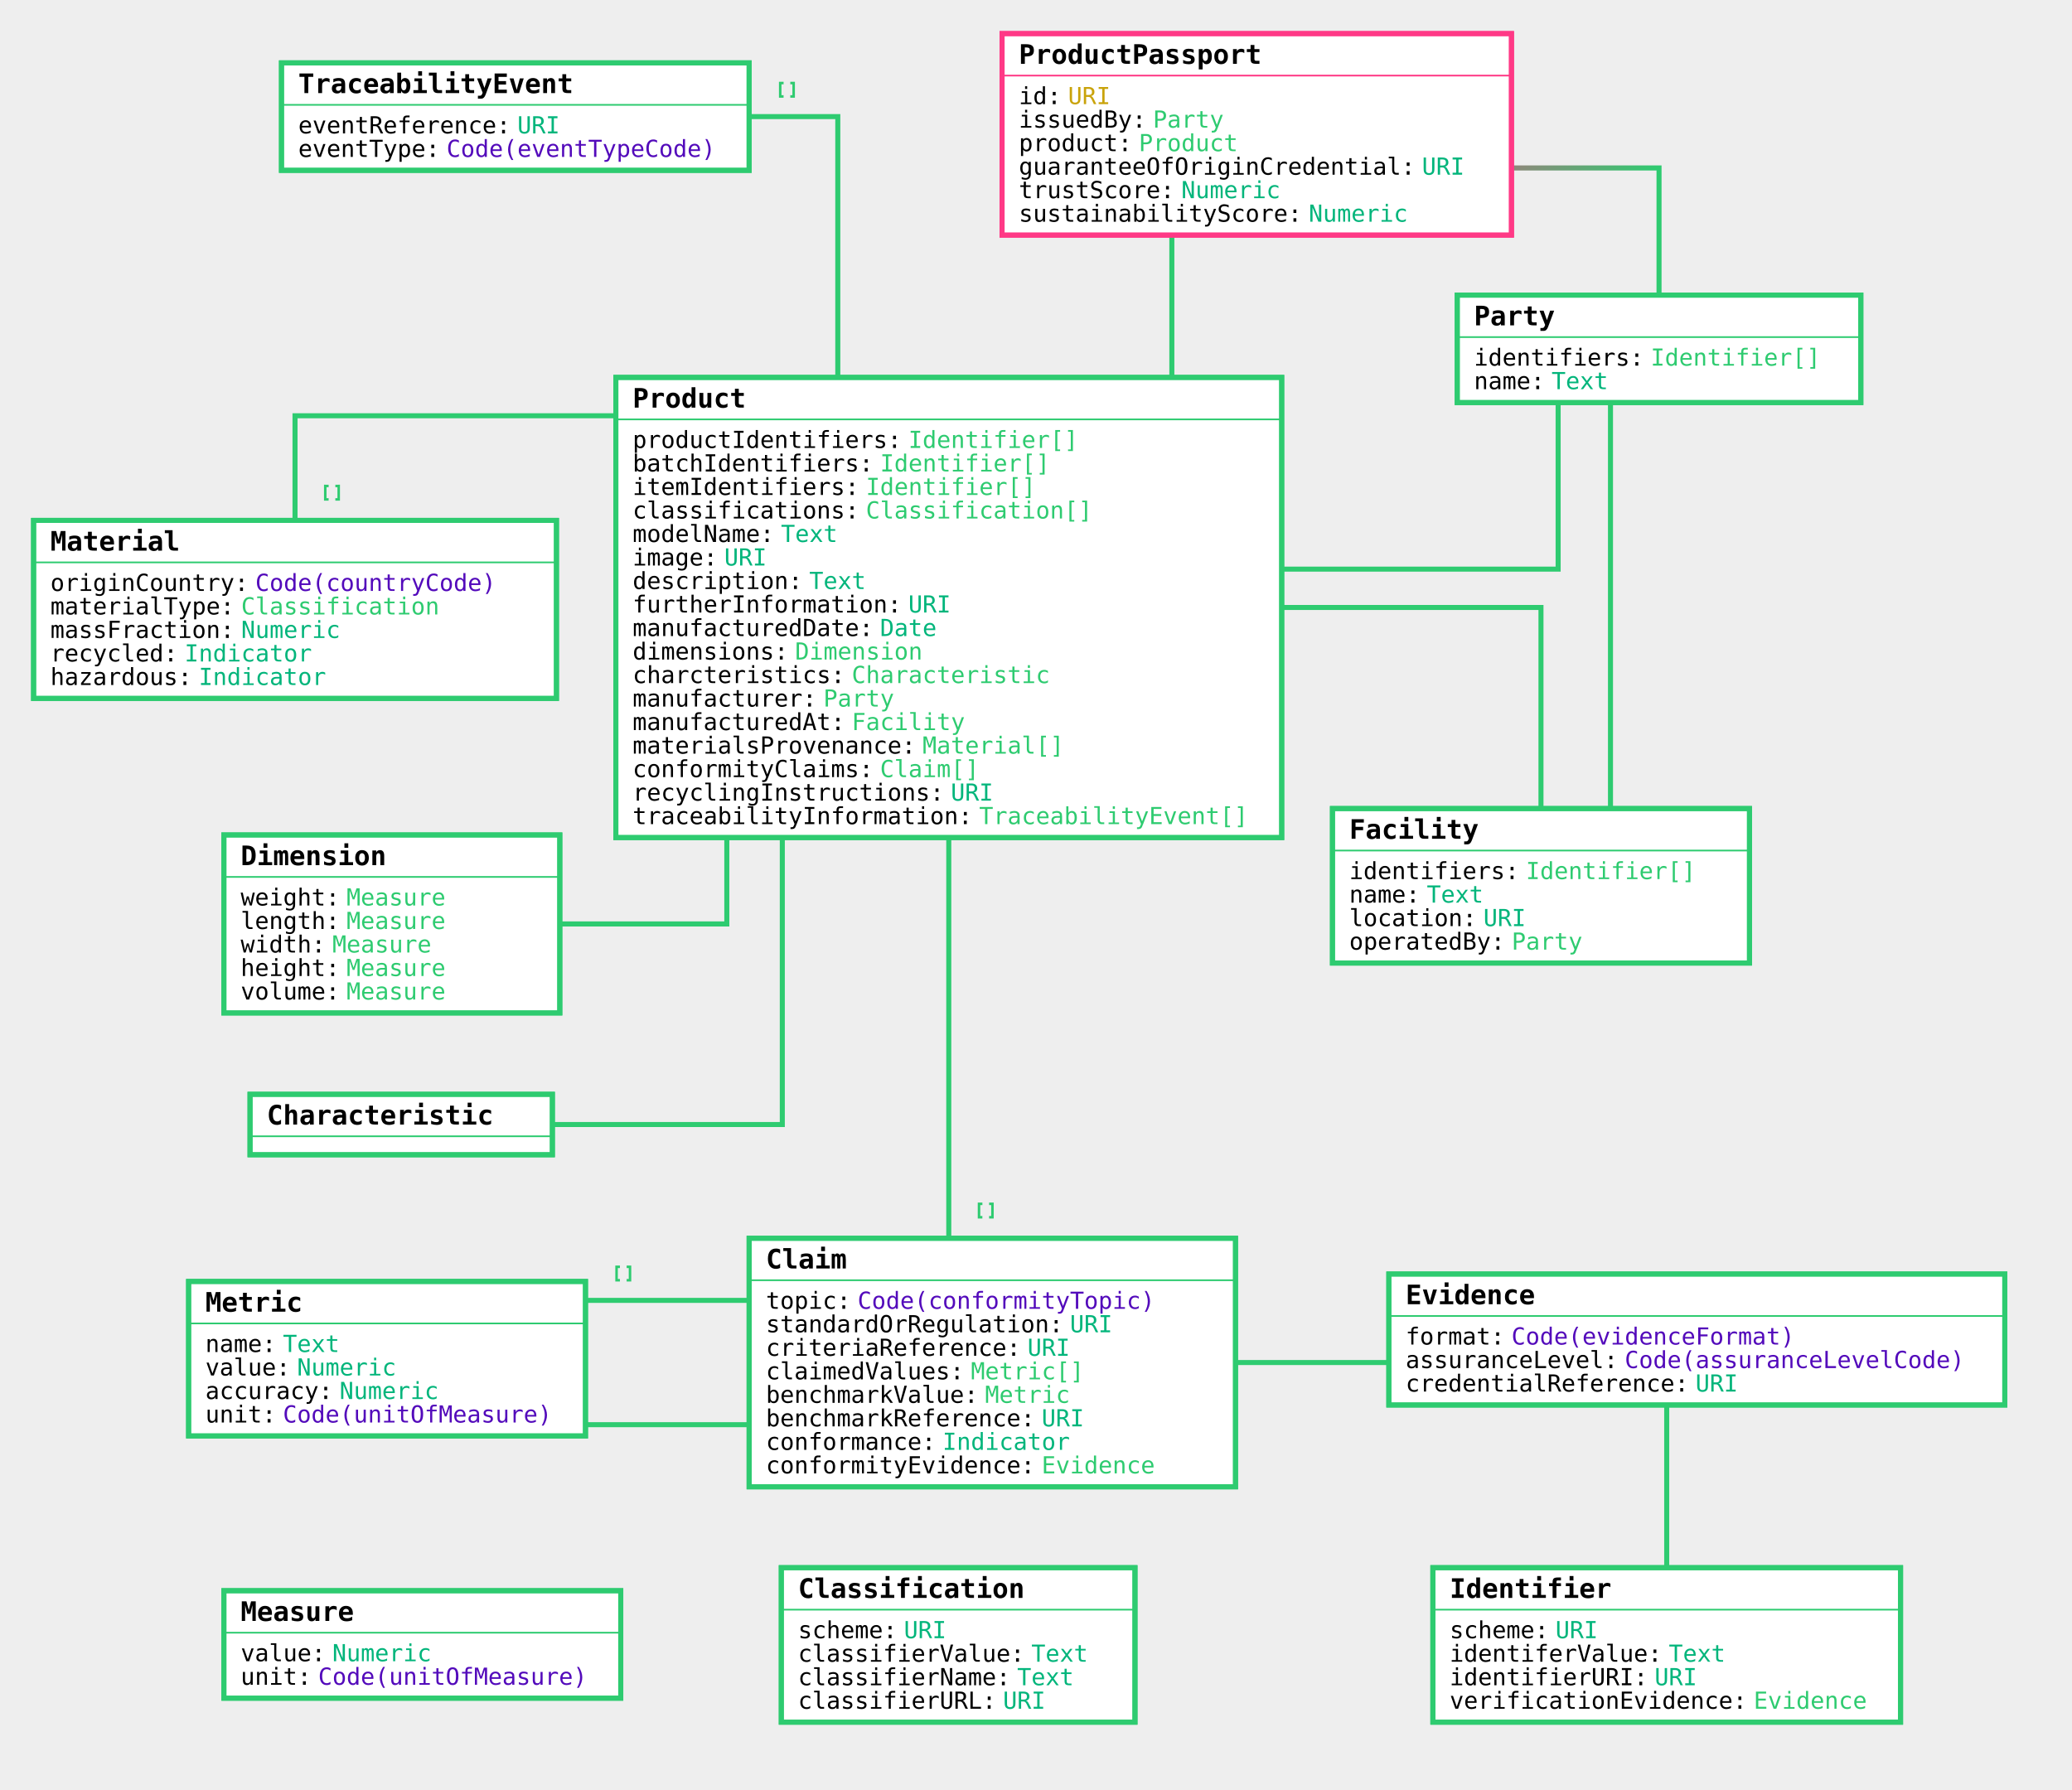
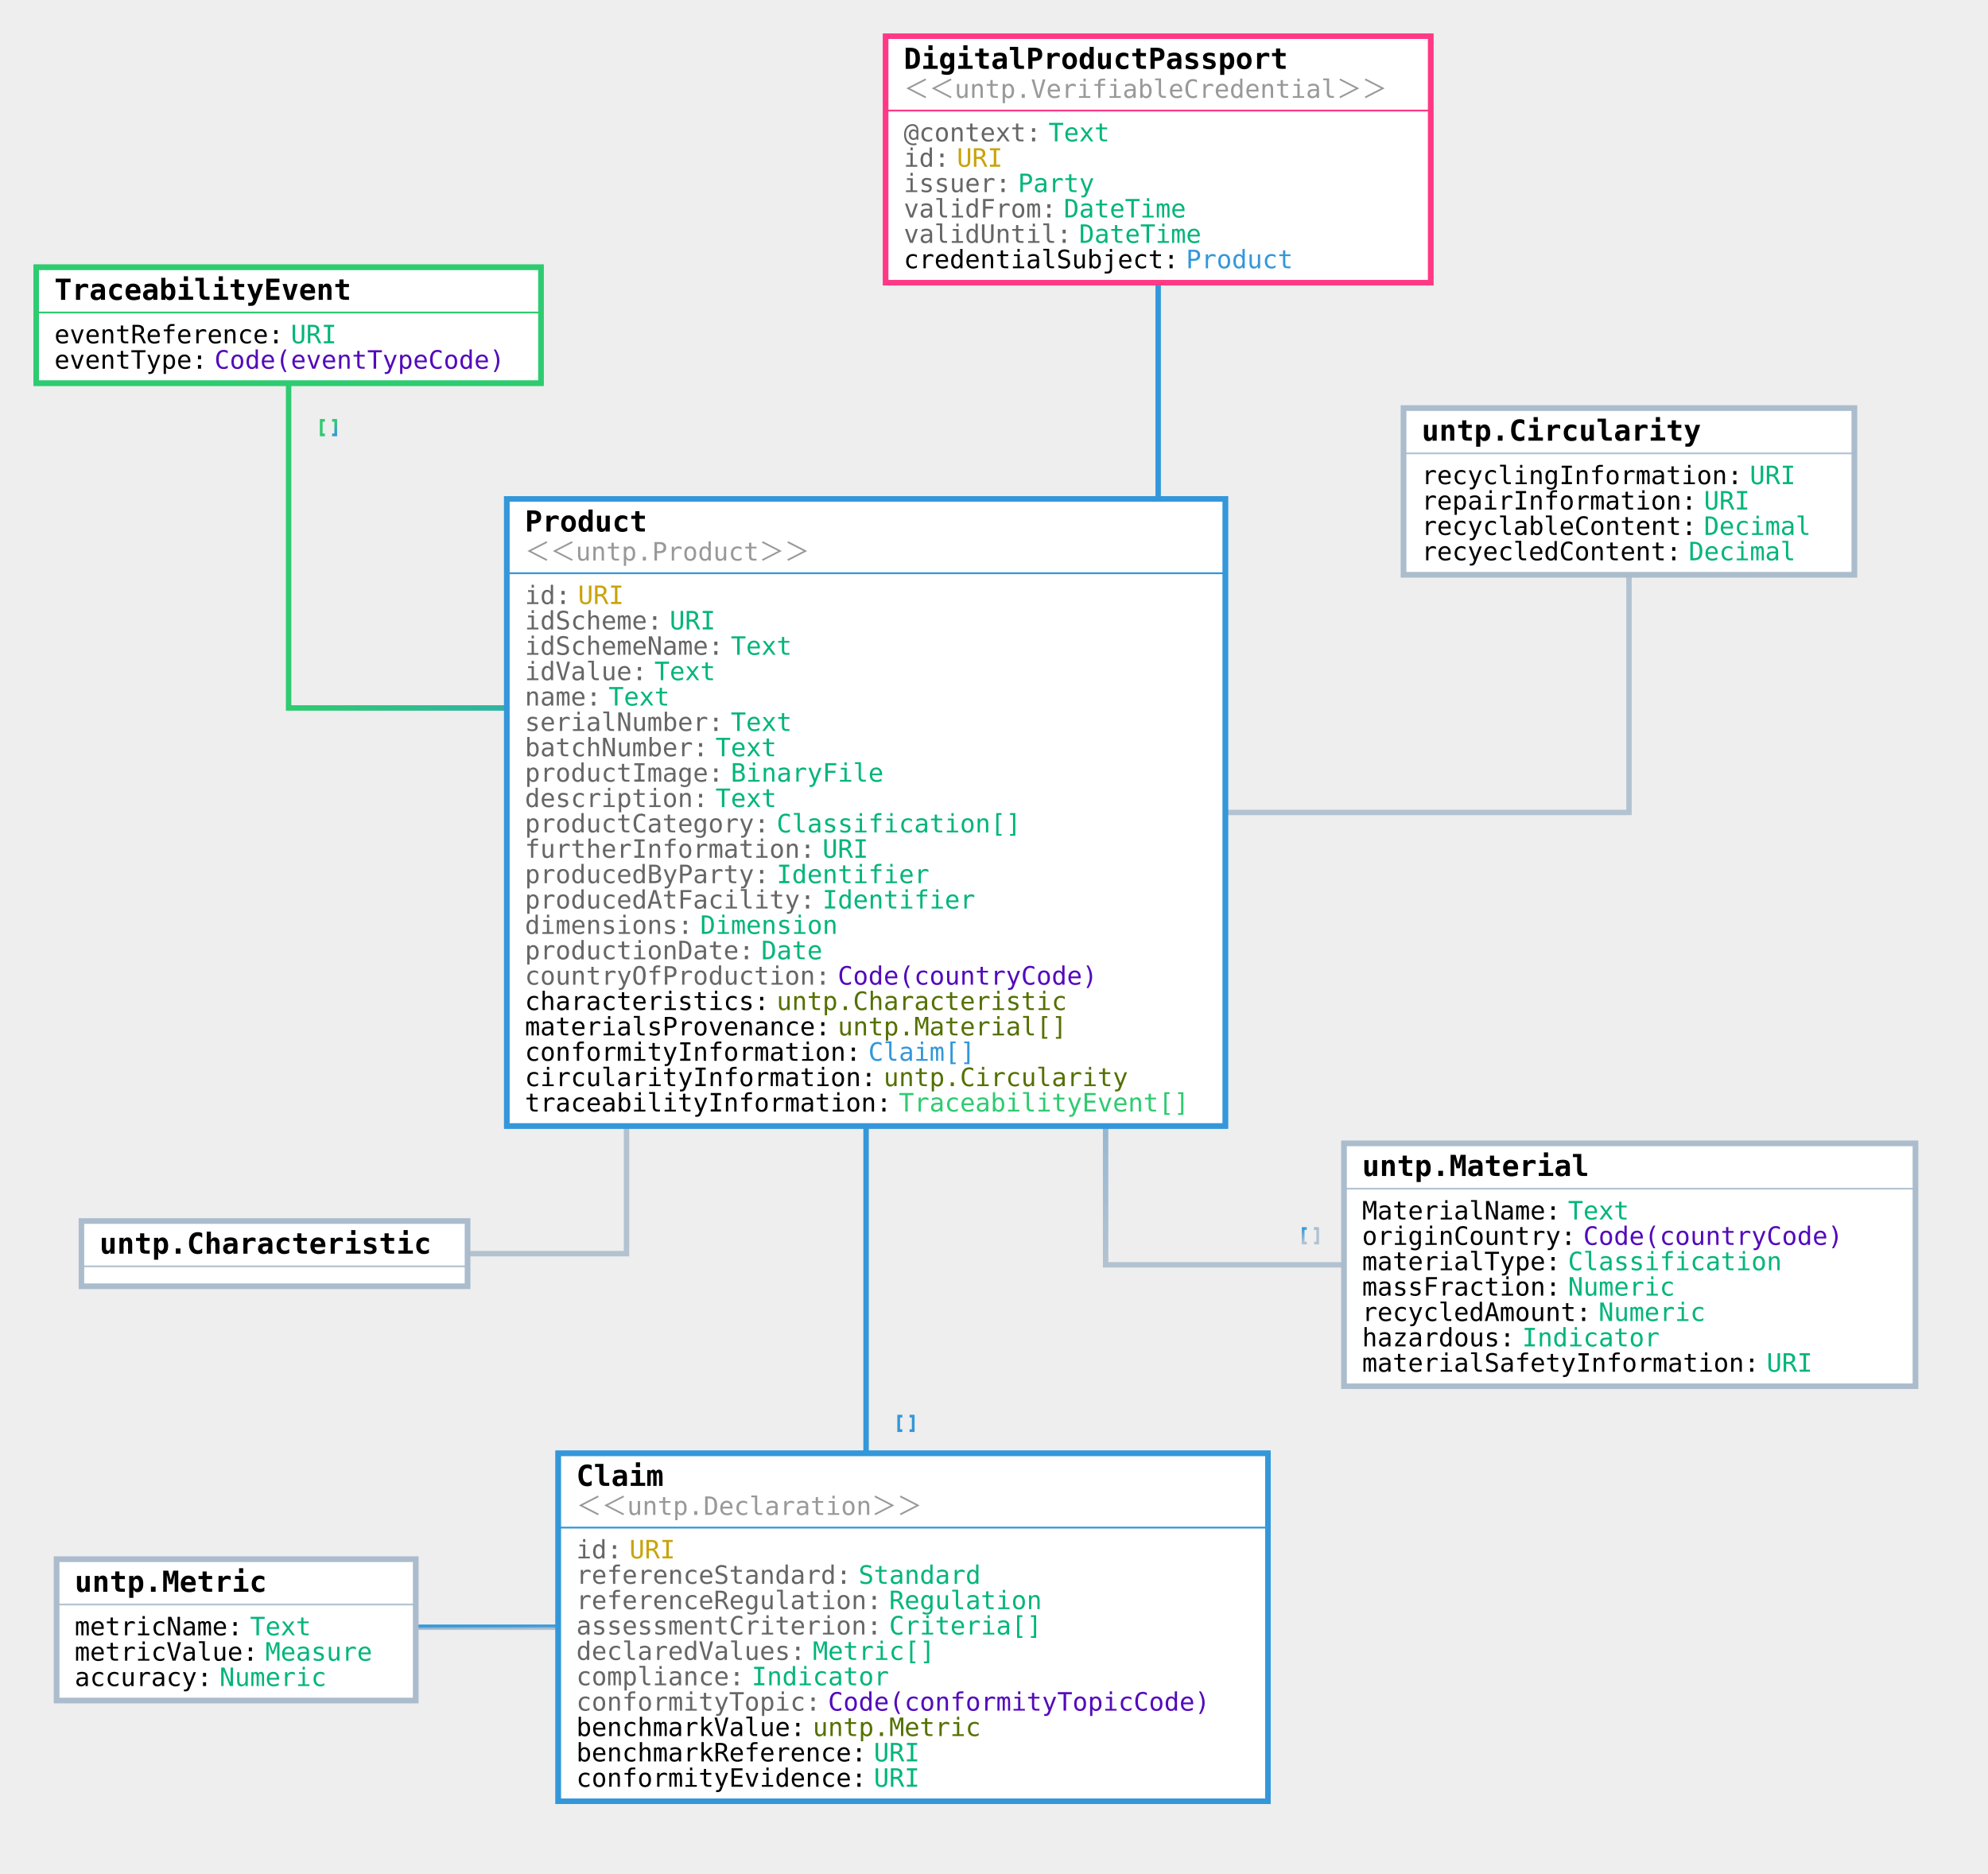
- <svg xmlns="http://www.w3.org/2000/svg" viewBox="16.713 -47.143 1233.577 1065.429">
+ <svg xmlns="http://www.w3.org/2000/svg" viewBox="-130.286 -88 1096.719 1033.857">
  <rect width="1000%" height="1000%" x="-500%" y="-500%" fill="#EEEEEE" />
-   <path fill="none" stroke="#EEEEEE" stroke-width="8" d="M815.487 52.867l-.01-.01h188.95v123.714" />
+   <path fill="none" stroke="#EEEEEE" stroke-width="8" d="M215.365 244.962l-.01-.01v358.762H21.143" />
  <defs>
    <linearGradient id="a" x1="0%" x2="50%" y1="0%" y2="50%">
+       <stop offset="0%" stop-color="#3397DA" />
+       <stop offset="100%" stop-color="#aabbccdd" />
+     </linearGradient>
+   </defs>
+   <path fill="none" stroke="url(#a)" stroke-width="3" d="M215.365 244.962l-.01-.01v358.762H21.143" />
+   <path fill="none" stroke="#EEEEEE" stroke-width="8" d="M479.655 302.629l-.01-.01v307.238h289.143" />
+   <defs>
+     <linearGradient id="b" x1="0%" x2="50%" y1="0%" y2="50%">
+       <stop offset="0%" stop-color="#3397DA" />
+       <stop offset="100%" stop-color="#aabbccdd" />
+     </linearGradient>
+   </defs>
+   <path fill="none" stroke="url(#b)" stroke-width="3" d="M479.655 302.629l-.01-.01v307.238h289.143" />
+   <path fill="none" stroke="url(#b)" stroke-width="1.5" d="M590.653 589.867l-2.01-.01v8h2M594.653 589.867l1.99-.01v8h-2" />
+   <path fill="none" stroke="#EEEEEE" stroke-width="8" d="M413.582 360.296l-.01-.01H768.36V183.143" />
+   <defs>
+     <linearGradient id="c" x1="0%" x2="50%" y1="0%" y2="50%">
+       <stop offset="0%" stop-color="#3397DA" />
+       <stop offset="100%" stop-color="#aabbccdd" />
+     </linearGradient>
+   </defs>
+   <path fill="none" stroke="url(#c)" stroke-width="3" d="M413.582 360.296l-.01-.01H768.36V183.143" />
+   <path fill="none" stroke="#EEEEEE" stroke-width="8" d="M373.438 809.867l-.01-.01H0v1.429" />
+   <defs>
+     <linearGradient id="d" x1="0%" x2="50%" y1="0%" y2="50%">
+       <stop offset="0%" stop-color="#3397DA" />
+       <stop offset="100%" stop-color="#aabbccdd" />
+     </linearGradient>
+   </defs>
+   <path fill="none" stroke="url(#d)" stroke-width="3" d="M373.438 809.867l-.01-.01H0v1.429" />
+   <path fill="none" stroke="#EEEEEE" stroke-width="8" d="M508.655.01l-.01-.01v360.286H347.5" />
+   <defs>
+     <linearGradient id="e" x1="0%" x2="50%" y1="0%" y2="50%">
      <stop offset="0%" stop-color="#FF3986" />
+       <stop offset="100%" stop-color="#3397DA" />
+     </linearGradient>
+   </defs>
+   <path fill="none" stroke="url(#e)" stroke-width="3" d="M508.655.01l-.01-.01v360.286H347.5" />
+   <path fill="none" stroke="#EEEEEE" stroke-width="8" d="M347.51 417.962l-.01-.01v391.905h25.928" />
+   <defs>
+     <linearGradient id="f" x1="0%" x2="50%" y1="0%" y2="50%">
+       <stop offset="0%" stop-color="#3397DA" />
+       <stop offset="100%" stop-color="#3397DA" />
+     </linearGradient>
+   </defs>
+   <path fill="none" stroke="url(#f)" stroke-width="3" d="M347.51 417.962l-.01-.01v391.905h25.928" />
+   <path fill="none" stroke="url(#f)" stroke-width="1.5" d="M367.51 693.367l-2.01-.01v8h2M371.51 693.367l1.99-.01v8h-2" />
+   <path fill="none" stroke="#EEEEEE" stroke-width="8" d="M281.438 302.629l-.01-.01H28.93V91.429" />
+   <defs>
+     <linearGradient id="g" x1="100%" x2="50%" y1="100%" y2="50%">
+       <stop offset="0%" stop-color="#3397DA" />
      <stop offset="100%" stop-color="#2ECB70" />
    </linearGradient>
  </defs>
-   <path fill="none" stroke="url(#a)" stroke-width="3" d="M815.487 52.867l-.01-.01h188.95v123.714" />
-   <path fill="none" stroke="#EEEEEE" stroke-width="8" d="M714.39 12.867l-.01-.01v301.714H581.573" />
-   <defs>
-     <linearGradient id="b" x1="0%" x2="50%" y1="0%" y2="50%">
-       <stop offset="0%" stop-color="#FF3986" />
-       <stop offset="100%" stop-color="#2ECB70" />
-     </linearGradient>
-   </defs>
-   <path fill="none" stroke="url(#b)" stroke-width="3" d="M714.39 12.867l-.01-.01v301.714H581.573" />
-   <path fill="none" stroke="#EEEEEE" stroke-width="8" d="M975.533 495.629l-.01-.01V160.571h88.976" />
-   <defs>
-     <linearGradient id="c" x1="0%" x2="50%" y1="0%" y2="50%">
-       <stop offset="0%" stop-color="#2ECB70" />
-       <stop offset="100%" stop-color="#2ECB70" />
-     </linearGradient>
-   </defs>
-   <path fill="none" stroke="url(#c)" stroke-width="3" d="M975.533 495.629l-.01-.01V160.571h88.976" />
-   <path fill="none" stroke="#EEEEEE" stroke-width="8" d="M449.437 223.248l-.01-.01V503H250" />
-   <defs>
-     <linearGradient id="d" x1="0%" x2="50%" y1="0%" y2="50%">
-       <stop offset="0%" stop-color="#2ECB70" />
-       <stop offset="100%" stop-color="#2ECB70" />
-     </linearGradient>
-   </defs>
-   <path fill="none" stroke="url(#d)" stroke-width="3" d="M449.437 223.248l-.01-.01V503H250" />
-   <path fill="none" stroke="#EEEEEE" stroke-width="8" d="M482.473 246.081l-.01-.01V622.43h-226.89" />
-   <defs>
-     <linearGradient id="e" x1="0%" x2="50%" y1="0%" y2="50%">
-       <stop offset="0%" stop-color="#2ECB70" />
-       <stop offset="100%" stop-color="#2ECB70" />
-     </linearGradient>
-   </defs>
-   <path fill="none" stroke="url(#e)" stroke-width="3" d="M482.473 246.081l-.01-.01V622.43h-226.89" />
-   <path fill="none" stroke="#EEEEEE" stroke-width="8" d="M647.654 291.748l-.01-.01h296.71V144.571" />
-   <defs>
-     <linearGradient id="f" x1="0%" x2="50%" y1="0%" y2="50%">
-       <stop offset="0%" stop-color="#2ECB70" />
-       <stop offset="100%" stop-color="#2ECB70" />
-     </linearGradient>
-   </defs>
-   <path fill="none" stroke="url(#f)" stroke-width="3" d="M647.654 291.748l-.01-.01h296.71V144.571" />
-   <path fill="none" stroke="#EEEEEE" stroke-width="8" d="M614.618 314.581l-.01-.01h319.533v165.715" />
-   <defs>
-     <linearGradient id="g" x1="0%" x2="50%" y1="0%" y2="50%">
-       <stop offset="0%" stop-color="#2ECB70" />
-       <stop offset="100%" stop-color="#2ECB70" />
-     </linearGradient>
-   </defs>
-   <path fill="none" stroke="url(#g)" stroke-width="3" d="M614.618 314.581l-.01-.01h319.533v165.715" />
-   <path fill="none" stroke="#EEEEEE" stroke-width="8" d="M416.4 200.415l-.01-.01H192.359v115.31" />
-   <defs>
-     <linearGradient id="h" x1="0%" x2="50%" y1="0%" y2="50%">
-       <stop offset="0%" stop-color="#2ECB70" />
-       <stop offset="100%" stop-color="#2ECB70" />
-     </linearGradient>
-   </defs>
-   <path fill="none" stroke="url(#h)" stroke-width="3" d="M416.4 200.415l-.01-.01H192.359v115.31" />
-   <path fill="none" stroke="url(#h)" stroke-width="1.5" d="M212.368 242.224l-2.01-.01v8h2M216.368 242.224l1.99-.01v8h-2" />
-   <path fill="none" stroke="#EEEEEE" stroke-width="8" d="M581.582 337.415l-.01-.01v426.738H607.5" />
-   <defs>
-     <linearGradient id="i" x1="0%" x2="50%" y1="0%" y2="50%">
-       <stop offset="0%" stop-color="#2ECB70" />
-       <stop offset="100%" stop-color="#2ECB70" />
-     </linearGradient>
-   </defs>
-   <path fill="none" stroke="url(#i)" stroke-width="3" d="M581.582 337.415l-.01-.01v426.738H607.5" />
-   <path fill="none" stroke="url(#i)" stroke-width="1.5" d="M601.582 669.653l-2.01-.01v8h2M605.582 669.653l1.99-.01v8h-2" />
-   <path fill="none" stroke="#EEEEEE" stroke-width="8" d="M515.51 268.915l-.01-.01V22.285H323.501" />
-   <defs>
-     <linearGradient id="j" x1="100%" x2="50%" y1="100%" y2="50%">
-       <stop offset="0%" stop-color="#2ECB70" />
-       <stop offset="100%" stop-color="#2ECB70" />
-     </linearGradient>
-   </defs>
-   <path fill="none" stroke="url(#j)" stroke-width="3" d="M515.51 268.915l-.01-.01V22.285H323.501" />
-   <path fill="none" stroke="url(#j)" stroke-width="1.5" d="M483.228 2.296l-2.01-.01v8h2M487.228 2.296l1.99-.01v8h-2" />
-   <path fill="none" stroke="#EEEEEE" stroke-width="8" d="M535.116 727.153l-.01-.01H207.761v19.38" />
-   <defs>
-     <linearGradient id="k" x1="100%" x2="50%" y1="100%" y2="50%">
-       <stop offset="0%" stop-color="#2ECB70" />
-       <stop offset="100%" stop-color="#2ECB70" />
-     </linearGradient>
-   </defs>
-   <path fill="none" stroke="url(#k)" stroke-width="3" d="M535.116 727.153l-.01-.01H207.761v19.38" />
-   <path fill="none" stroke="url(#k)" stroke-width="1.5" d="M385.797 707.153l-2.01-.01v8h2M389.797 707.153l1.99-.01v8h-2" />
-   <path fill="none" stroke="#EEEEEE" stroke-width="8" d="M607.51 801.153l-.01-.01H286.524V777.19" />
-   <defs>
-     <linearGradient id="l" x1="100%" x2="50%" y1="100%" y2="50%">
-       <stop offset="0%" stop-color="#2ECB70" />
-       <stop offset="100%" stop-color="#2ECB70" />
-     </linearGradient>
-   </defs>
-   <path fill="none" stroke="url(#l)" stroke-width="3" d="M607.51 801.153l-.01-.01H286.524V777.19" />
-   <path fill="none" stroke="#EEEEEE" stroke-width="8" d="M679.904 764.153l-.01-.01h285.915v-26.714" />
-   <defs>
-     <linearGradient id="m" x1="0%" x2="50%" y1="0%" y2="50%">
-       <stop offset="0%" stop-color="#2ECB70" />
-       <stop offset="100%" stop-color="#2ECB70" />
-     </linearGradient>
-   </defs>
-   <path fill="none" stroke="url(#m)" stroke-width="3" d="M679.904 764.153l-.01-.01h285.915v-26.714" />
-   <path fill="none" stroke="#EEEEEE" stroke-width="8" d="M1009.008 932.296l-.01-.01V763.429h79.051" />
-   <defs>
-     <linearGradient id="n" x1="0%" x2="50%" y1="0%" y2="50%">
-       <stop offset="0%" stop-color="#2ECB70" />
-       <stop offset="100%" stop-color="#2ECB70" />
-     </linearGradient>
-   </defs>
-   <path fill="none" stroke="url(#n)" stroke-width="3" d="M1009.008 932.296l-.01-.01V763.429h79.051" />
-   <path fill="#FFFFFF" stroke="#FF3986" stroke-width="3" d="M613.284-27.143h303.29v120h-303.29z" />
-   <path fill="#ff3986" stroke="#ff3986" d="M614.284-2.143h303.29" />
-   <path fill="none" stroke="#FF3986" stroke-width="3" d="M613.284-27.143h303.29v120h-303.29z" />
-   <text x="623.284" y="-9.143" style="font:700 16px 'Lucida Console',monospace" fill="#000000">ProductPassport</text>
-   <text x="623.284" y="14.857" style="font:500 14px 'Lucida Console',monospace" fill="#000000">id:</text>
-   <text x="652.57" y="14.857" style="font:500 14px 'Lucida Console',monospace" fill="#C9A30B">URI</text>
-   <text x="623.284" y="28.857" style="font:500 14px 'Lucida Console',monospace" fill="#000000">issuedBy:</text>
-   <text x="703.142" y="28.857" style="font:500 14px 'Lucida Console',monospace" fill="#2ECB70">Party</text>
-   <text x="623.284" y="42.857" style="font:500 14px 'Lucida Console',monospace" fill="#000000">product:</text>
-   <text x="694.714" y="42.857" style="font:500 14px 'Lucida Console',monospace" fill="#2ECB70">Product</text>
-   <text x="623.284" y="56.857" style="font:500 14px 'Lucida Console',monospace" fill="#000000">guaranteeOfOriginCredential:</text>
-   <text x="863.288" y="56.857" style="font:500 14px 'Lucida Console',monospace" fill="#02b57b">URI</text>
-   <text x="623.284" y="70.857" style="font:500 14px 'Lucida Console',monospace" fill="#000000">trustScore:</text>
-   <text x="720" y="70.857" style="font:500 14px 'Lucida Console',monospace" fill="#02b57b">Numeric</text>
-   <text x="623.284" y="84.857" style="font:500 14px 'Lucida Console',monospace" fill="#000000">sustainabilityScore:</text>
-   <text x="795.858" y="84.857" style="font:500 14px 'Lucida Console',monospace" fill="#02b57b">Numeric</text>
-   <path fill="#FFFFFF" stroke="#2ECB70" stroke-width="3" d="M884.282 128.571h240.289v64H884.282z" />
-   <path fill="#2ecb70" stroke="#2ecb70" d="M885.282 153.571h240.29" />
-   <path fill="none" stroke="#2ECB70" stroke-width="3" d="M884.282 128.571h240.289v64H884.282z" />
-   <text x="894.282" y="146.571" style="font:700 16px 'Lucida Console',monospace" fill="#000000">Party</text>
-   <text x="894.282" y="170.571" style="font:500 14px 'Lucida Console',monospace" fill="#000000">identifiers:</text>
-   <text x="999.427" y="170.571" style="font:500 14px 'Lucida Console',monospace" fill="#2ECB70">Identifier[]</text>
-   <text x="894.282" y="184.571" style="font:500 14px 'Lucida Console',monospace" fill="#000000">name:</text>
-   <text x="940.426" y="184.571" style="font:500 14px 'Lucida Console',monospace" fill="#02b57b">Text</text>
-   <path fill="#FFFFFF" stroke="#2ECB70" stroke-width="3" d="M809.997 434.286h248.289v92H809.997z" />
-   <path fill="#2ecb70" stroke="#2ecb70" d="M810.997 459.286h248.289" />
-   <path fill="none" stroke="#2ECB70" stroke-width="3" d="M809.997 434.286h248.289v92H809.997z" />
-   <text x="819.997" y="452.286" style="font:700 16px 'Lucida Console',monospace" fill="#000000">Facility</text>
-   <text x="819.997" y="476.286" style="font:500 14px 'Lucida Console',monospace" fill="#000000">identifiers:</text>
-   <text x="925.141" y="476.286" style="font:500 14px 'Lucida Console',monospace" fill="#2ECB70">Identifier[]</text>
-   <text x="819.997" y="490.286" style="font:500 14px 'Lucida Console',monospace" fill="#000000">name:</text>
-   <text x="866.14" y="490.286" style="font:500 14px 'Lucida Console',monospace" fill="#02b57b">Text</text>
-   <text x="819.997" y="504.286" style="font:500 14px 'Lucida Console',monospace" fill="#000000">location:</text>
-   <text x="899.855" y="504.286" style="font:500 14px 'Lucida Console',monospace" fill="#02b57b">URI</text>
-   <text x="819.997" y="518.286" style="font:500 14px 'Lucida Console',monospace" fill="#000000">operatedBy:</text>
-   <text x="916.712" y="518.286" style="font:500 14px 'Lucida Console',monospace" fill="#2ECB70">Party</text>
-   <path fill="#FFFFFF" stroke="#2ECB70" stroke-width="3" d="M383.355 177.571H779.79v274H383.355z" />
-   <path fill="#2ecb70" stroke="#2ecb70" d="M384.355 202.571h396.434" />
-   <path fill="none" stroke="#2ECB70" stroke-width="3" d="M383.355 177.571H779.79v274H383.355z" />
-   <text x="393.355" y="195.571" style="font:700 16px 'Lucida Console',monospace" fill="#000000">Product</text>
-   <text x="393.355" y="219.571" style="font:500 14px 'Lucida Console',monospace" fill="#000000">productIdentifiers:</text>
-   <text x="557.5" y="219.571" style="font:500 14px 'Lucida Console',monospace" fill="#2ECB70">Identifier[]</text>
-   <text x="393.355" y="233.571" style="font:500 14px 'Lucida Console',monospace" fill="#000000">batchIdentifiers:</text>
-   <text x="540.643" y="233.571" style="font:500 14px 'Lucida Console',monospace" fill="#2ECB70">Identifier[]</text>
-   <text x="393.355" y="247.571" style="font:500 14px 'Lucida Console',monospace" fill="#000000">itemIdentifiers:</text>
-   <text x="532.214" y="247.571" style="font:500 14px 'Lucida Console',monospace" fill="#2ECB70">Identifier[]</text>
-   <text x="393.355" y="261.571" style="font:500 14px 'Lucida Console',monospace" fill="#000000">classifications:</text>
-   <text x="532.214" y="261.571" style="font:500 14px 'Lucida Console',monospace" fill="#2ECB70">Classification[]</text>
-   <text x="393.355" y="275.571" style="font:500 14px 'Lucida Console',monospace" fill="#000000">modelName:</text>
-   <text x="481.642" y="275.571" style="font:500 14px 'Lucida Console',monospace" fill="#02b57b">Text</text>
-   <text x="393.355" y="289.571" style="font:500 14px 'Lucida Console',monospace" fill="#000000">image:</text>
-   <text x="447.927" y="289.571" style="font:500 14px 'Lucida Console',monospace" fill="#02b57b">URI</text>
-   <text x="393.355" y="303.571" style="font:500 14px 'Lucida Console',monospace" fill="#000000">description:</text>
-   <text x="498.499" y="303.571" style="font:500 14px 'Lucida Console',monospace" fill="#02b57b">Text</text>
-   <text x="393.355" y="317.571" style="font:500 14px 'Lucida Console',monospace" fill="#000000">furtherInformation:</text>
-   <text x="557.5" y="317.571" style="font:500 14px 'Lucida Console',monospace" fill="#02b57b">URI</text>
-   <text x="393.355" y="331.571" style="font:500 14px 'Lucida Console',monospace" fill="#000000">manufacturedDate:</text>
-   <text x="540.643" y="331.571" style="font:500 14px 'Lucida Console',monospace" fill="#02b57b">Date</text>
-   <text x="393.355" y="345.571" style="font:500 14px 'Lucida Console',monospace" fill="#000000">dimensions:</text>
-   <text x="490.07" y="345.571" style="font:500 14px 'Lucida Console',monospace" fill="#2ECB70">Dimension</text>
-   <text x="393.355" y="359.571" style="font:500 14px 'Lucida Console',monospace" fill="#000000">charcteristics:</text>
-   <text x="523.785" y="359.571" style="font:500 14px 'Lucida Console',monospace" fill="#2ECB70">Characteristic</text>
-   <text x="393.355" y="373.571" style="font:500 14px 'Lucida Console',monospace" fill="#000000">manufacturer:</text>
-   <text x="506.928" y="373.571" style="font:500 14px 'Lucida Console',monospace" fill="#2ECB70">Party</text>
-   <text x="393.355" y="387.571" style="font:500 14px 'Lucida Console',monospace" fill="#000000">manufacturedAt:</text>
-   <text x="523.785" y="387.571" style="font:500 14px 'Lucida Console',monospace" fill="#2ECB70">Facility</text>
-   <text x="393.355" y="401.571" style="font:500 14px 'Lucida Console',monospace" fill="#000000">materialsProvenance:</text>
-   <text x="565.929" y="401.571" style="font:500 14px 'Lucida Console',monospace" fill="#2ECB70">Material[]</text>
-   <text x="393.355" y="415.571" style="font:500 14px 'Lucida Console',monospace" fill="#000000">conformityClaims:</text>
-   <text x="540.643" y="415.571" style="font:500 14px 'Lucida Console',monospace" fill="#2ECB70">Claim[]</text>
-   <text x="393.355" y="429.571" style="font:500 14px 'Lucida Console',monospace" fill="#000000">recyclingInstructions:</text>
-   <text x="582.786" y="429.571" style="font:500 14px 'Lucida Console',monospace" fill="#02b57b">URI</text>
-   <text x="393.355" y="443.571" style="font:500 14px 'Lucida Console',monospace" fill="#000000">traceabilityInformation:</text>
-   <text x="599.644" y="443.571" style="font:500 14px 'Lucida Console',monospace" fill="#2ECB70">TraceabilityEvent[]</text>
-   <path fill="#FFFFFF" stroke="#2ECB70" stroke-width="3" d="M462.713 690.143h289.575v148H462.713z" />
-   <path fill="#2ecb70" stroke="#2ecb70" d="M463.713 715.143h289.575" />
-   <path fill="none" stroke="#2ECB70" stroke-width="3" d="M462.713 690.143h289.575v148H462.713z" />
-   <text x="472.713" y="708.143" style="font:700 16px 'Lucida Console',monospace" fill="#000000">Claim</text>
-   <text x="472.713" y="732.143" style="font:500 14px 'Lucida Console',monospace" fill="#000000">topic:</text>
-   <text x="527.285" y="732.143" style="font:500 14px 'Lucida Console',monospace" fill="#530abb">Code(conformityTopic)</text>
-   <text x="472.713" y="746.143" style="font:500 14px 'Lucida Console',monospace" fill="#000000">standardOrRegulation:</text>
-   <text x="653.716" y="746.143" style="font:500 14px 'Lucida Console',monospace" fill="#02b57b">URI</text>
-   <text x="472.713" y="760.143" style="font:500 14px 'Lucida Console',monospace" fill="#000000">criteriaReference:</text>
-   <text x="628.429" y="760.143" style="font:500 14px 'Lucida Console',monospace" fill="#02b57b">URI</text>
-   <text x="472.713" y="774.143" style="font:500 14px 'Lucida Console',monospace" fill="#000000">claimedValues:</text>
-   <text x="594.715" y="774.143" style="font:500 14px 'Lucida Console',monospace" fill="#2ECB70">Metric[]</text>
-   <text x="472.713" y="788.143" style="font:500 14px 'Lucida Console',monospace" fill="#000000">benchmarkValue:</text>
-   <text x="603.143" y="788.143" style="font:500 14px 'Lucida Console',monospace" fill="#2ECB70">Metric</text>
-   <text x="472.713" y="802.143" style="font:500 14px 'Lucida Console',monospace" fill="#000000">benchmarkReference:</text>
-   <text x="636.858" y="802.143" style="font:500 14px 'Lucida Console',monospace" fill="#02b57b">URI</text>
-   <text x="472.713" y="816.143" style="font:500 14px 'Lucida Console',monospace" fill="#000000">conformance:</text>
-   <text x="577.857" y="816.143" style="font:500 14px 'Lucida Console',monospace" fill="#02b57b">Indicator</text>
-   <text x="472.713" y="830.143" style="font:500 14px 'Lucida Console',monospace" fill="#000000">conformityEvidence:</text>
-   <text x="636.858" y="830.143" style="font:500 14px 'Lucida Console',monospace" fill="#2ECB70">Evidence</text>
-   <path fill="#FFFFFF" stroke="#2ECB70" stroke-width="3" d="M128.998 715.857h236.289v92H128.998z" />
-   <path fill="#2ecb70" stroke="#2ecb70" d="M129.998 740.857h236.29" />
-   <path fill="none" stroke="#2ECB70" stroke-width="3" d="M128.998 715.857h236.289v92H128.998z" />
-   <text x="138.998" y="733.857" style="font:700 16px 'Lucida Console',monospace" fill="#000000">Metric</text>
-   <text x="138.998" y="757.857" style="font:500 14px 'Lucida Console',monospace" fill="#000000">name:</text>
-   <text x="185.142" y="757.857" style="font:500 14px 'Lucida Console',monospace" fill="#02b57b">Text</text>
-   <text x="138.998" y="771.857" style="font:500 14px 'Lucida Console',monospace" fill="#000000">value:</text>
-   <text x="193.571" y="771.857" style="font:500 14px 'Lucida Console',monospace" fill="#02b57b">Numeric</text>
-   <text x="138.998" y="785.857" style="font:500 14px 'Lucida Console',monospace" fill="#000000">accuracy:</text>
-   <text x="218.857" y="785.857" style="font:500 14px 'Lucida Console',monospace" fill="#02b57b">Numeric</text>
-   <text x="138.998" y="799.857" style="font:500 14px 'Lucida Console',monospace" fill="#000000">unit:</text>
-   <text x="185.142" y="799.857" style="font:500 14px 'Lucida Console',monospace" fill="#530abb">Code(unitOfMeasure)</text>
-   <path fill="#FFFFFF" stroke="#2ECB70" stroke-width="3" d="M184.286-9.714h278.433v64H184.286z" />
-   <path fill="#2ecb70" stroke="#2ecb70" d="M185.286 15.286h278.432" />
-   <path fill="none" stroke="#2ECB70" stroke-width="3" d="M184.286-9.714h278.433v64H184.286z" />
-   <text x="194.286" y="8.286" style="font:700 16px 'Lucida Console',monospace" fill="#000000">TraceabilityEvent</text>
-   <text x="194.286" y="32.286" style="font:500 14px 'Lucida Console',monospace" fill="#000000">eventReference:</text>
-   <text x="324.716" y="32.286" style="font:500 14px 'Lucida Console',monospace" fill="#02b57b">URI</text>
-   <text x="194.286" y="46.286" style="font:500 14px 'Lucida Console',monospace" fill="#000000">eventType:</text>
-   <text x="282.573" y="46.286" style="font:500 14px 'Lucida Console',monospace" fill="#530abb">Code(eventTypeCode)</text>
-   <path fill="#FFFFFF" stroke="#2ECB70" stroke-width="3" d="M36.713 262.714h311.29v106H36.713z" />
-   <path fill="#2ecb70" stroke="#2ecb70" d="M37.713 287.714h311.29" />
-   <path fill="none" stroke="#2ECB70" stroke-width="3" d="M36.713 262.714h311.29v106H36.713z" />
-   <text x="46.713" y="280.714" style="font:700 16px 'Lucida Console',monospace" fill="#000000">Material</text>
-   <text x="46.713" y="304.714" style="font:500 14px 'Lucida Console',monospace" fill="#000000">originCountry:</text>
-   <text x="168.715" y="304.714" style="font:500 14px 'Lucida Console',monospace" fill="#530abb">Code(countryCode)</text>
-   <text x="46.713" y="318.714" style="font:500 14px 'Lucida Console',monospace" fill="#000000">materialType:</text>
-   <text x="160.286" y="318.714" style="font:500 14px 'Lucida Console',monospace" fill="#2ECB70">Classification</text>
-   <text x="46.713" y="332.714" style="font:500 14px 'Lucida Console',monospace" fill="#000000">massFraction:</text>
-   <text x="160.286" y="332.714" style="font:500 14px 'Lucida Console',monospace" fill="#02b57b">Numeric</text>
-   <text x="46.713" y="346.714" style="font:500 14px 'Lucida Console',monospace" fill="#000000">recycled:</text>
-   <text x="126.571" y="346.714" style="font:500 14px 'Lucida Console',monospace" fill="#02b57b">Indicator</text>
-   <text x="46.713" y="360.714" style="font:500 14px 'Lucida Console',monospace" fill="#000000">hazardous:</text>
-   <text x="135" y="360.714" style="font:500 14px 'Lucida Console',monospace" fill="#02b57b">Indicator</text>
-   <path fill="#FFFFFF" stroke="#2ECB70" stroke-width="3" d="M843.569 711.429h366.72v78h-366.72z" />
-   <path fill="#2ecb70" stroke="#2ecb70" d="M844.57 736.429h366.72" />
-   <path fill="none" stroke="#2ECB70" stroke-width="3" d="M843.569 711.429h366.72v78h-366.72z" />
-   <text x="853.569" y="729.429" style="font:700 16px 'Lucida Console',monospace" fill="#000000">Evidence</text>
-   <text x="853.569" y="753.429" style="font:500 14px 'Lucida Console',monospace" fill="#000000">format:</text>
-   <text x="916.57" y="753.429" style="font:500 14px 'Lucida Console',monospace" fill="#530abb">Code(evidenceFormat)</text>
-   <text x="853.569" y="767.429" style="font:500 14px 'Lucida Console',monospace" fill="#000000">assuranceLevel:</text>
-   <text x="984" y="767.429" style="font:500 14px 'Lucida Console',monospace" fill="#530abb">Code(assuranceLevelCode)</text>
-   <text x="853.569" y="781.429" style="font:500 14px 'Lucida Console',monospace" fill="#000000">credentialReference:</text>
-   <text x="1026.144" y="781.429" style="font:500 14px 'Lucida Console',monospace" fill="#02b57b">URI</text>
-   <path fill="#FFFFFF" stroke="#2ECB70" stroke-width="3" d="M150 450h200v106H150z" />
-   <path fill="#2ecb70" stroke="#2ecb70" d="M151 475h200" />
-   <path fill="none" stroke="#2ECB70" stroke-width="3" d="M150 450h200v106H150z" />
-   <text x="160" y="468" style="font:700 16px 'Lucida Console',monospace" fill="#000000">Dimension</text>
-   <text x="160" y="492" style="font:500 14px 'Lucida Console',monospace" fill="#000000">weight:</text>
-   <text x="223.001" y="492" style="font:500 14px 'Lucida Console',monospace" fill="#2ECB70">Measure</text>
-   <text x="160" y="506" style="font:500 14px 'Lucida Console',monospace" fill="#000000">length:</text>
-   <text x="223.001" y="506" style="font:500 14px 'Lucida Console',monospace" fill="#2ECB70">Measure</text>
-   <text x="160" y="520" style="font:500 14px 'Lucida Console',monospace" fill="#000000">width:</text>
-   <text x="214.572" y="520" style="font:500 14px 'Lucida Console',monospace" fill="#2ECB70">Measure</text>
-   <text x="160" y="534" style="font:500 14px 'Lucida Console',monospace" fill="#000000">height:</text>
-   <text x="223.001" y="534" style="font:500 14px 'Lucida Console',monospace" fill="#2ECB70">Measure</text>
-   <text x="160" y="548" style="font:500 14px 'Lucida Console',monospace" fill="#000000">volume:</text>
-   <text x="223.001" y="548" style="font:500 14px 'Lucida Console',monospace" fill="#2ECB70">Measure</text>
-   <path fill="#FFFFFF" stroke="#2ECB70" stroke-width="3" d="M481.856 886.286H692.43v92H481.856z" />
-   <path fill="#2ecb70" stroke="#2ecb70" d="M482.856 911.286H693.43" />
-   <path fill="none" stroke="#2ECB70" stroke-width="3" d="M481.856 886.286H692.43v92H481.856z" />
-   <text x="491.856" y="904.286" style="font:700 16px 'Lucida Console',monospace" fill="#000000">Classification</text>
-   <text x="491.856" y="928.286" style="font:500 14px 'Lucida Console',monospace" fill="#000000">scheme:</text>
-   <text x="554.857" y="928.286" style="font:500 14px 'Lucida Console',monospace" fill="#02b57b">URI</text>
-   <text x="491.856" y="942.286" style="font:500 14px 'Lucida Console',monospace" fill="#000000">classifierValue:</text>
-   <text x="630.715" y="942.286" style="font:500 14px 'Lucida Console',monospace" fill="#02b57b">Text</text>
-   <text x="491.856" y="956.286" style="font:500 14px 'Lucida Console',monospace" fill="#000000">classifierName:</text>
-   <text x="622.286" y="956.286" style="font:500 14px 'Lucida Console',monospace" fill="#02b57b">Text</text>
-   <text x="491.856" y="970.286" style="font:500 14px 'Lucida Console',monospace" fill="#000000">classifierURL:</text>
-   <text x="613.858" y="970.286" style="font:500 14px 'Lucida Console',monospace" fill="#02b57b">URI</text>
-   <path fill="#FFFFFF" stroke="#2ECB70" stroke-width="3" d="M869.782 886.286h278.433v92H869.782z" />
-   <path fill="#2ecb70" stroke="#2ecb70" d="M870.782 911.286h278.433" />
-   <path fill="none" stroke="#2ECB70" stroke-width="3" d="M869.782 886.286h278.433v92H869.782z" />
-   <text x="879.782" y="904.286" style="font:700 16px 'Lucida Console',monospace" fill="#000000">Identifier</text>
-   <text x="879.782" y="928.286" style="font:500 14px 'Lucida Console',monospace" fill="#000000">scheme:</text>
-   <text x="942.783" y="928.286" style="font:500 14px 'Lucida Console',monospace" fill="#02b57b">URI</text>
-   <text x="879.782" y="942.286" style="font:500 14px 'Lucida Console',monospace" fill="#000000">identiferValue:</text>
-   <text x="1010.213" y="942.286" style="font:500 14px 'Lucida Console',monospace" fill="#02b57b">Text</text>
-   <text x="879.782" y="956.286" style="font:500 14px 'Lucida Console',monospace" fill="#000000">identifierURI:</text>
-   <text x="1001.784" y="956.286" style="font:500 14px 'Lucida Console',monospace" fill="#02b57b">URI</text>
-   <text x="879.782" y="970.286" style="font:500 14px 'Lucida Console',monospace" fill="#000000">verificationEvidence:</text>
-   <text x="1060.785" y="970.286" style="font:500 14px 'Lucida Console',monospace" fill="#2ECB70">Evidence</text>
-   <path fill="#FFFFFF" stroke="#2ECB70" stroke-width="3" d="M150 900h236.289v64H150z" />
-   <path fill="#2ecb70" stroke="#2ecb70" d="M151 925h236.29" />
-   <path fill="none" stroke="#2ECB70" stroke-width="3" d="M150 900h236.289v64H150z" />
-   <text x="160" y="918" style="font:700 16px 'Lucida Console',monospace" fill="#000000">Measure</text>
-   <text x="160" y="942" style="font:500 14px 'Lucida Console',monospace" fill="#000000">value:</text>
-   <text x="214.572" y="942" style="font:500 14px 'Lucida Console',monospace" fill="#02b57b">Numeric</text>
-   <text x="160" y="956" style="font:500 14px 'Lucida Console',monospace" fill="#000000">unit:</text>
-   <text x="206.144" y="956" style="font:500 14px 'Lucida Console',monospace" fill="#530abb">Code(unitOfMeasure)</text>
-   <path fill="#FFFFFF" stroke="#2ECB70" stroke-width="3" d="M165.573 604.429h180v36h-180z" />
-   <path fill="#2ecb70" stroke="#2ecb70" d="M166.573 629.429h180" />
-   <path fill="none" stroke="#2ECB70" stroke-width="3" d="M165.573 604.429h180v36h-180z" />
-   <text x="175.573" y="622.429" style="font:700 16px 'Lucida Console',monospace" fill="#000000">Characteristic</text>
+   <path fill="none" stroke="url(#g)" stroke-width="3" d="M281.438 302.629l-.01-.01H28.93V91.429" />
+   <path fill="none" stroke="url(#g)" stroke-width="1.5" d="M48.94 143.939l-2.01-.01v8h2M52.94 143.939l1.99-.01v8h-2" />
+   <path fill="#FFFFFF" stroke="#FF3986" stroke-width="3" d="M358.286-68h300.718V68H358.286z" />
+   <path fill="#ff3986" stroke="#ff3986" d="M359.286-27h300.717" />
+   <path fill="none" stroke="#FF3986" stroke-width="3" d="M358.286-68h300.718V68H358.286z" />
+   <text x="368.286" y="-50" style="font:700 16px 'Lucida Console',monospace" fill="#000000">DigitalProductPassport</text>
+   <text x="368.286" y="-34" style="font:500 14px 'Lucida Console',monospace" fill="#999">＜＜untp.VerifiableCredential＞＞</text>
+   <text x="368.286" y="-10" style="font:500 14px 'Lucida Console',monospace" fill="#666">@context:</text>
+   <text x="448.144" y="-10" style="font:500 14px 'Lucida Console',monospace" fill="#02b57b">Text</text>
+   <text x="368.286" y="4" style="font:500 14px 'Lucida Console',monospace" fill="#666">id:</text>
+   <text x="397.572" y="4" style="font:500 14px 'Lucida Console',monospace" fill="#C9A30B">URI</text>
+   <text x="368.286" y="18" style="font:500 14px 'Lucida Console',monospace" fill="#666">issuer:</text>
+   <text x="431.287" y="18" style="font:500 14px 'Lucida Console',monospace" fill="#02b57b">Party</text>
+   <text x="368.286" y="32" style="font:500 14px 'Lucida Console',monospace" fill="#666">validFrom:</text>
+   <text x="456.573" y="32" style="font:500 14px 'Lucida Console',monospace" fill="#02b57b">DateTime</text>
+   <text x="368.286" y="46" style="font:500 14px 'Lucida Console',monospace" fill="#666">validUntil:</text>
+   <text x="465.002" y="46" style="font:500 14px 'Lucida Console',monospace" fill="#02b57b">DateTime</text>
+   <text x="368.286" y="60" style="font:500 14px 'Lucida Console',monospace" fill="#000000">credentialSubject:</text>
+   <text x="524.003" y="60" style="font:500 14px 'Lucida Console',monospace" fill="#3397DA">Product</text>
+   <path fill="#FFFFFF" stroke="#3397DA" stroke-width="3" d="M149.283 187.286h396.435v346H149.283z" />
+   <path fill="#3397da" stroke="#3397da" d="M150.283 228.286h396.434" />
+   <path fill="none" stroke="#3397DA" stroke-width="3" d="M149.283 187.286h396.435v346H149.283z" />
+   <text x="159.283" y="205.286" style="font:700 16px 'Lucida Console',monospace" fill="#000000">Product</text>
+   <text x="159.283" y="221.286" style="font:500 14px 'Lucida Console',monospace" fill="#999">＜＜untp.Product＞＞</text>
+   <text x="159.283" y="245.286" style="font:500 14px 'Lucida Console',monospace" fill="#666">id:</text>
+   <text x="188.569" y="245.286" style="font:500 14px 'Lucida Console',monospace" fill="#C9A30B">URI</text>
+   <text x="159.283" y="259.286" style="font:500 14px 'Lucida Console',monospace" fill="#666">idScheme:</text>
+   <text x="239.141" y="259.286" style="font:500 14px 'Lucida Console',monospace" fill="#02b57b">URI</text>
+   <text x="159.283" y="273.286" style="font:500 14px 'Lucida Console',monospace" fill="#666">idSchemeName:</text>
+   <text x="272.856" y="273.286" style="font:500 14px 'Lucida Console',monospace" fill="#02b57b">Text</text>
+   <text x="159.283" y="287.286" style="font:500 14px 'Lucida Console',monospace" fill="#666">idValue:</text>
+   <text x="230.712" y="287.286" style="font:500 14px 'Lucida Console',monospace" fill="#02b57b">Text</text>
+   <text x="159.283" y="301.286" style="font:500 14px 'Lucida Console',monospace" fill="#666">name:</text>
+   <text x="205.426" y="301.286" style="font:500 14px 'Lucida Console',monospace" fill="#02b57b">Text</text>
+   <text x="159.283" y="315.286" style="font:500 14px 'Lucida Console',monospace" fill="#666">serialNumber:</text>
+   <text x="272.856" y="315.286" style="font:500 14px 'Lucida Console',monospace" fill="#02b57b">Text</text>
+   <text x="159.283" y="329.286" style="font:500 14px 'Lucida Console',monospace" fill="#666">batchNumber:</text>
+   <text x="264.427" y="329.286" style="font:500 14px 'Lucida Console',monospace" fill="#02b57b">Text</text>
+   <text x="159.283" y="343.286" style="font:500 14px 'Lucida Console',monospace" fill="#666">productImage:</text>
+   <text x="272.856" y="343.286" style="font:500 14px 'Lucida Console',monospace" fill="#02b57b">BinaryFile</text>
+   <text x="159.283" y="357.286" style="font:500 14px 'Lucida Console',monospace" fill="#666">description:</text>
+   <text x="264.427" y="357.286" style="font:500 14px 'Lucida Console',monospace" fill="#02b57b">Text</text>
+   <text x="159.283" y="371.286" style="font:500 14px 'Lucida Console',monospace" fill="#666">productCategory:</text>
+   <text x="298.142" y="371.286" style="font:500 14px 'Lucida Console',monospace" fill="#02b57b">Classification[]</text>
+   <text x="159.283" y="385.286" style="font:500 14px 'Lucida Console',monospace" fill="#666">furtherInformation:</text>
+   <text x="323.428" y="385.286" style="font:500 14px 'Lucida Console',monospace" fill="#02b57b">URI</text>
+   <text x="159.283" y="399.286" style="font:500 14px 'Lucida Console',monospace" fill="#666">producedByParty:</text>
+   <text x="298.142" y="399.286" style="font:500 14px 'Lucida Console',monospace" fill="#02b57b">Identifier</text>
+   <text x="159.283" y="413.286" style="font:500 14px 'Lucida Console',monospace" fill="#666">producedAtFacility:</text>
+   <text x="323.428" y="413.286" style="font:500 14px 'Lucida Console',monospace" fill="#02b57b">Identifier</text>
+   <text x="159.283" y="427.286" style="font:500 14px 'Lucida Console',monospace" fill="#666">dimensions:</text>
+   <text x="255.998" y="427.286" style="font:500 14px 'Lucida Console',monospace" fill="#02b57b">Dimension</text>
+   <text x="159.283" y="441.286" style="font:500 14px 'Lucida Console',monospace" fill="#666">productionDate:</text>
+   <text x="289.713" y="441.286" style="font:500 14px 'Lucida Console',monospace" fill="#02b57b">Date</text>
+   <text x="159.283" y="455.286" style="font:500 14px 'Lucida Console',monospace" fill="#666">countryOfProduction:</text>
+   <text x="331.857" y="455.286" style="font:500 14px 'Lucida Console',monospace" fill="#530abb">Code(countryCode)</text>
+   <text x="159.283" y="469.286" style="font:500 14px 'Lucida Console',monospace" fill="#000000">characteristics:</text>
+   <text x="298.142" y="469.286" style="font:500 14px 'Lucida Console',monospace" fill="#547000">untp.Characteristic</text>
+   <text x="159.283" y="483.286" style="font:500 14px 'Lucida Console',monospace" fill="#000000">materialsProvenance:</text>
+   <text x="331.857" y="483.286" style="font:500 14px 'Lucida Console',monospace" fill="#547000">untp.Material[]</text>
+   <text x="159.283" y="497.286" style="font:500 14px 'Lucida Console',monospace" fill="#000000">conformityInformation:</text>
+   <text x="348.714" y="497.286" style="font:500 14px 'Lucida Console',monospace" fill="#3397DA">Claim[]</text>
+   <text x="159.283" y="511.286" style="font:500 14px 'Lucida Console',monospace" fill="#000000">circularityInformation:</text>
+   <text x="357.143" y="511.286" style="font:500 14px 'Lucida Console',monospace" fill="#547000">untp.Circularity</text>
+   <text x="159.283" y="525.286" style="font:500 14px 'Lucida Console',monospace" fill="#000000">traceabilityInformation:</text>
+   <text x="365.572" y="525.286" style="font:500 14px 'Lucida Console',monospace" fill="#2ECB70">TraceabilityEvent[]</text>
+   <path fill="#FFFFFF" stroke="#3397DA" stroke-width="3" d="M177.64 713.857h391.577v192H177.64z" />
+   <path fill="#3397da" stroke="#3397da" d="M178.64 754.857h391.577" />
+   <path fill="none" stroke="#3397DA" stroke-width="3" d="M177.64 713.857h391.577v192H177.64z" />
+   <text x="187.64" y="731.857" style="font:700 16px 'Lucida Console',monospace" fill="#000000">Claim</text>
+   <text x="187.64" y="747.857" style="font:500 14px 'Lucida Console',monospace" fill="#999">＜＜untp.Declaration＞＞</text>
+   <text x="187.64" y="771.857" style="font:500 14px 'Lucida Console',monospace" fill="#666">id:</text>
+   <text x="216.926" y="771.857" style="font:500 14px 'Lucida Console',monospace" fill="#C9A30B">URI</text>
+   <text x="187.64" y="785.857" style="font:500 14px 'Lucida Console',monospace" fill="#666">referenceStandard:</text>
+   <text x="343.357" y="785.857" style="font:500 14px 'Lucida Console',monospace" fill="#02b57b">Standard</text>
+   <text x="187.64" y="799.857" style="font:500 14px 'Lucida Console',monospace" fill="#666">referenceRegulation:</text>
+   <text x="360.214" y="799.857" style="font:500 14px 'Lucida Console',monospace" fill="#02b57b">Regulation</text>
+   <text x="187.64" y="813.857" style="font:500 14px 'Lucida Console',monospace" fill="#666">assessmentCriterion:</text>
+   <text x="360.214" y="813.857" style="font:500 14px 'Lucida Console',monospace" fill="#02b57b">Criteria[]</text>
+   <text x="187.64" y="827.857" style="font:500 14px 'Lucida Console',monospace" fill="#666">declaredValues:</text>
+   <text x="318.07" y="827.857" style="font:500 14px 'Lucida Console',monospace" fill="#02b57b">Metric[]</text>
+   <text x="187.64" y="841.857" style="font:500 14px 'Lucida Console',monospace" fill="#666">compliance:</text>
+   <text x="284.356" y="841.857" style="font:500 14px 'Lucida Console',monospace" fill="#02b57b">Indicator</text>
+   <text x="187.64" y="855.857" style="font:500 14px 'Lucida Console',monospace" fill="#666">conformityTopic:</text>
+   <text x="326.499" y="855.857" style="font:500 14px 'Lucida Console',monospace" fill="#530abb">Code(conformityTopicCode)</text>
+   <text x="187.64" y="869.857" style="font:500 14px 'Lucida Console',monospace" fill="#000000">benchmarkValue:</text>
+   <text x="318.07" y="869.857" style="font:500 14px 'Lucida Console',monospace" fill="#547000">untp.Metric</text>
+   <text x="187.64" y="883.857" style="font:500 14px 'Lucida Console',monospace" fill="#000000">benchmarkReference:</text>
+   <text x="351.785" y="883.857" style="font:500 14px 'Lucida Console',monospace" fill="#02b57b">URI</text>
+   <text x="187.64" y="897.857" style="font:500 14px 'Lucida Console',monospace" fill="#000000">conformityEvidence:</text>
+   <text x="351.785" y="897.857" style="font:500 14px 'Lucida Console',monospace" fill="#02b57b">URI</text>
+   <path fill="#FFFFFF" stroke="#2ECB70" stroke-width="3" d="M-110.286 59.429h278.433v64h-278.433z" />
+   <path fill="#2ecb70" stroke="#2ecb70" d="M-109.286 84.429h278.433" />
+   <path fill="none" stroke="#2ECB70" stroke-width="3" d="M-110.286 59.429h278.433v64h-278.433z" />
+   <text x="-100.286" y="77.429" style="font:700 16px 'Lucida Console',monospace" fill="#000000">TraceabilityEvent</text>
+   <text x="-100.286" y="101.429" style="font:500 14px 'Lucida Console',monospace" fill="#000000">eventReference:</text>
+   <text x="30.145" y="101.429" style="font:500 14px 'Lucida Console',monospace" fill="#02b57b">URI</text>
+   <text x="-100.286" y="115.429" style="font:500 14px 'Lucida Console',monospace" fill="#000000">eventType:</text>
+   <text x="-11.999" y="115.429" style="font:500 14px 'Lucida Console',monospace" fill="#530abb">Code(eventTypeCode)</text>
+   <path fill="#FFFFFF" stroke="#aabbccdd" stroke-width="3" d="M-85.369 585.714h213.023v36H-85.369z" />
+   <path fill="#aabbccdd" stroke="#aabbccdd" d="M-84.369 610.714h213.024" />
+   <path fill="none" stroke="#aabbccdd" stroke-width="3" d="M-85.369 585.714h213.023v36H-85.369z" />
+   <text x="-75.369" y="603.714" style="font:700 16px 'Lucida Console',monospace" fill="#000000">untp.Characteristic</text>
+   <path fill="#FFFFFF" stroke="#aabbccdd" stroke-width="3" d="M611.143 542.857h315.29v134h-315.29z" />
+   <path fill="#aabbccdd" stroke="#aabbccdd" d="M612.143 567.857h315.29" />
+   <path fill="none" stroke="#aabbccdd" stroke-width="3" d="M611.143 542.857h315.29v134h-315.29z" />
+   <text x="621.143" y="560.857" style="font:700 16px 'Lucida Console',monospace" fill="#000000">untp.Material</text>
+   <text x="621.143" y="584.857" style="font:500 14px 'Lucida Console',monospace" fill="#000000">MaterialName:</text>
+   <text x="734.716" y="584.857" style="font:500 14px 'Lucida Console',monospace" fill="#02b57b">Text</text>
+   <text x="621.143" y="598.857" style="font:500 14px 'Lucida Console',monospace" fill="#000000">originCountry:</text>
+   <text x="743.145" y="598.857" style="font:500 14px 'Lucida Console',monospace" fill="#530abb">Code(countryCode)</text>
+   <text x="621.143" y="612.857" style="font:500 14px 'Lucida Console',monospace" fill="#000000">materialType:</text>
+   <text x="734.716" y="612.857" style="font:500 14px 'Lucida Console',monospace" fill="#02b57b">Classification</text>
+   <text x="621.143" y="626.857" style="font:500 14px 'Lucida Console',monospace" fill="#000000">massFraction:</text>
+   <text x="734.716" y="626.857" style="font:500 14px 'Lucida Console',monospace" fill="#02b57b">Numeric</text>
+   <text x="621.143" y="640.857" style="font:500 14px 'Lucida Console',monospace" fill="#000000">recycledAmount:</text>
+   <text x="751.574" y="640.857" style="font:500 14px 'Lucida Console',monospace" fill="#02b57b">Numeric</text>
+   <text x="621.143" y="654.857" style="font:500 14px 'Lucida Console',monospace" fill="#000000">hazardous:</text>
+   <text x="709.43" y="654.857" style="font:500 14px 'Lucida Console',monospace" fill="#02b57b">Indicator</text>
+   <text x="621.143" y="668.857" style="font:500 14px 'Lucida Console',monospace" fill="#000000">materialSafetyInformation:</text>
+   <text x="844.289" y="668.857" style="font:500 14px 'Lucida Console',monospace" fill="#02b57b">URI</text>
+   <path fill="#FFFFFF" stroke="#aabbccdd" stroke-width="3" d="M644 137.143h248.718v92H644z" />
+   <path fill="#aabbccdd" stroke="#aabbccdd" d="M645 162.143h248.718" />
+   <path fill="none" stroke="#aabbccdd" stroke-width="3" d="M644 137.143h248.718v92H644z" />
+   <text x="654" y="155.143" style="font:700 16px 'Lucida Console',monospace" fill="#000000">untp.Circularity</text>
+   <text x="654" y="179.143" style="font:500 14px 'Lucida Console',monospace" fill="#000000">recyclingInformation:</text>
+   <text x="835.003" y="179.143" style="font:500 14px 'Lucida Console',monospace" fill="#02b57b">URI</text>
+   <text x="654" y="193.143" style="font:500 14px 'Lucida Console',monospace" fill="#000000">repairInformation:</text>
+   <text x="809.717" y="193.143" style="font:500 14px 'Lucida Console',monospace" fill="#02b57b">URI</text>
+   <text x="654" y="207.143" style="font:500 14px 'Lucida Console',monospace" fill="#000000">recyclableContent:</text>
+   <text x="809.717" y="207.143" style="font:500 14px 'Lucida Console',monospace" fill="#02b57b">Decimal</text>
+   <text x="654" y="221.143" style="font:500 14px 'Lucida Console',monospace" fill="#000000">recyecledContent:</text>
+   <text x="801.288" y="221.143" style="font:500 14px 'Lucida Console',monospace" fill="#02b57b">Decimal</text>
+   <path fill="#FFFFFF" stroke="#aabbccdd" stroke-width="3" d="M-99.073 772.286H99.073v78H-99.073z" />
+   <path fill="#aabbccdd" stroke="#aabbccdd" d="M-98.073 797.286h198.146" />
+   <path fill="none" stroke="#aabbccdd" stroke-width="3" d="M-99.073 772.286H99.073v78H-99.073z" />
+   <text x="-89.073" y="790.286" style="font:700 16px 'Lucida Console',monospace" fill="#000000">untp.Metric</text>
+   <text x="-89.073" y="814.286" style="font:500 14px 'Lucida Console',monospace" fill="#000000">metricName:</text>
+   <text x="7.643" y="814.286" style="font:500 14px 'Lucida Console',monospace" fill="#02b57b">Text</text>
+   <text x="-89.073" y="828.286" style="font:500 14px 'Lucida Console',monospace" fill="#000000">metricValue:</text>
+   <text x="16.072" y="828.286" style="font:500 14px 'Lucida Console',monospace" fill="#02b57b">Measure</text>
+   <text x="-89.073" y="842.286" style="font:500 14px 'Lucida Console',monospace" fill="#000000">accuracy:</text>
+   <text x="-9.214" y="842.286" style="font:500 14px 'Lucida Console',monospace" fill="#02b57b">Numeric</text>
</svg>
